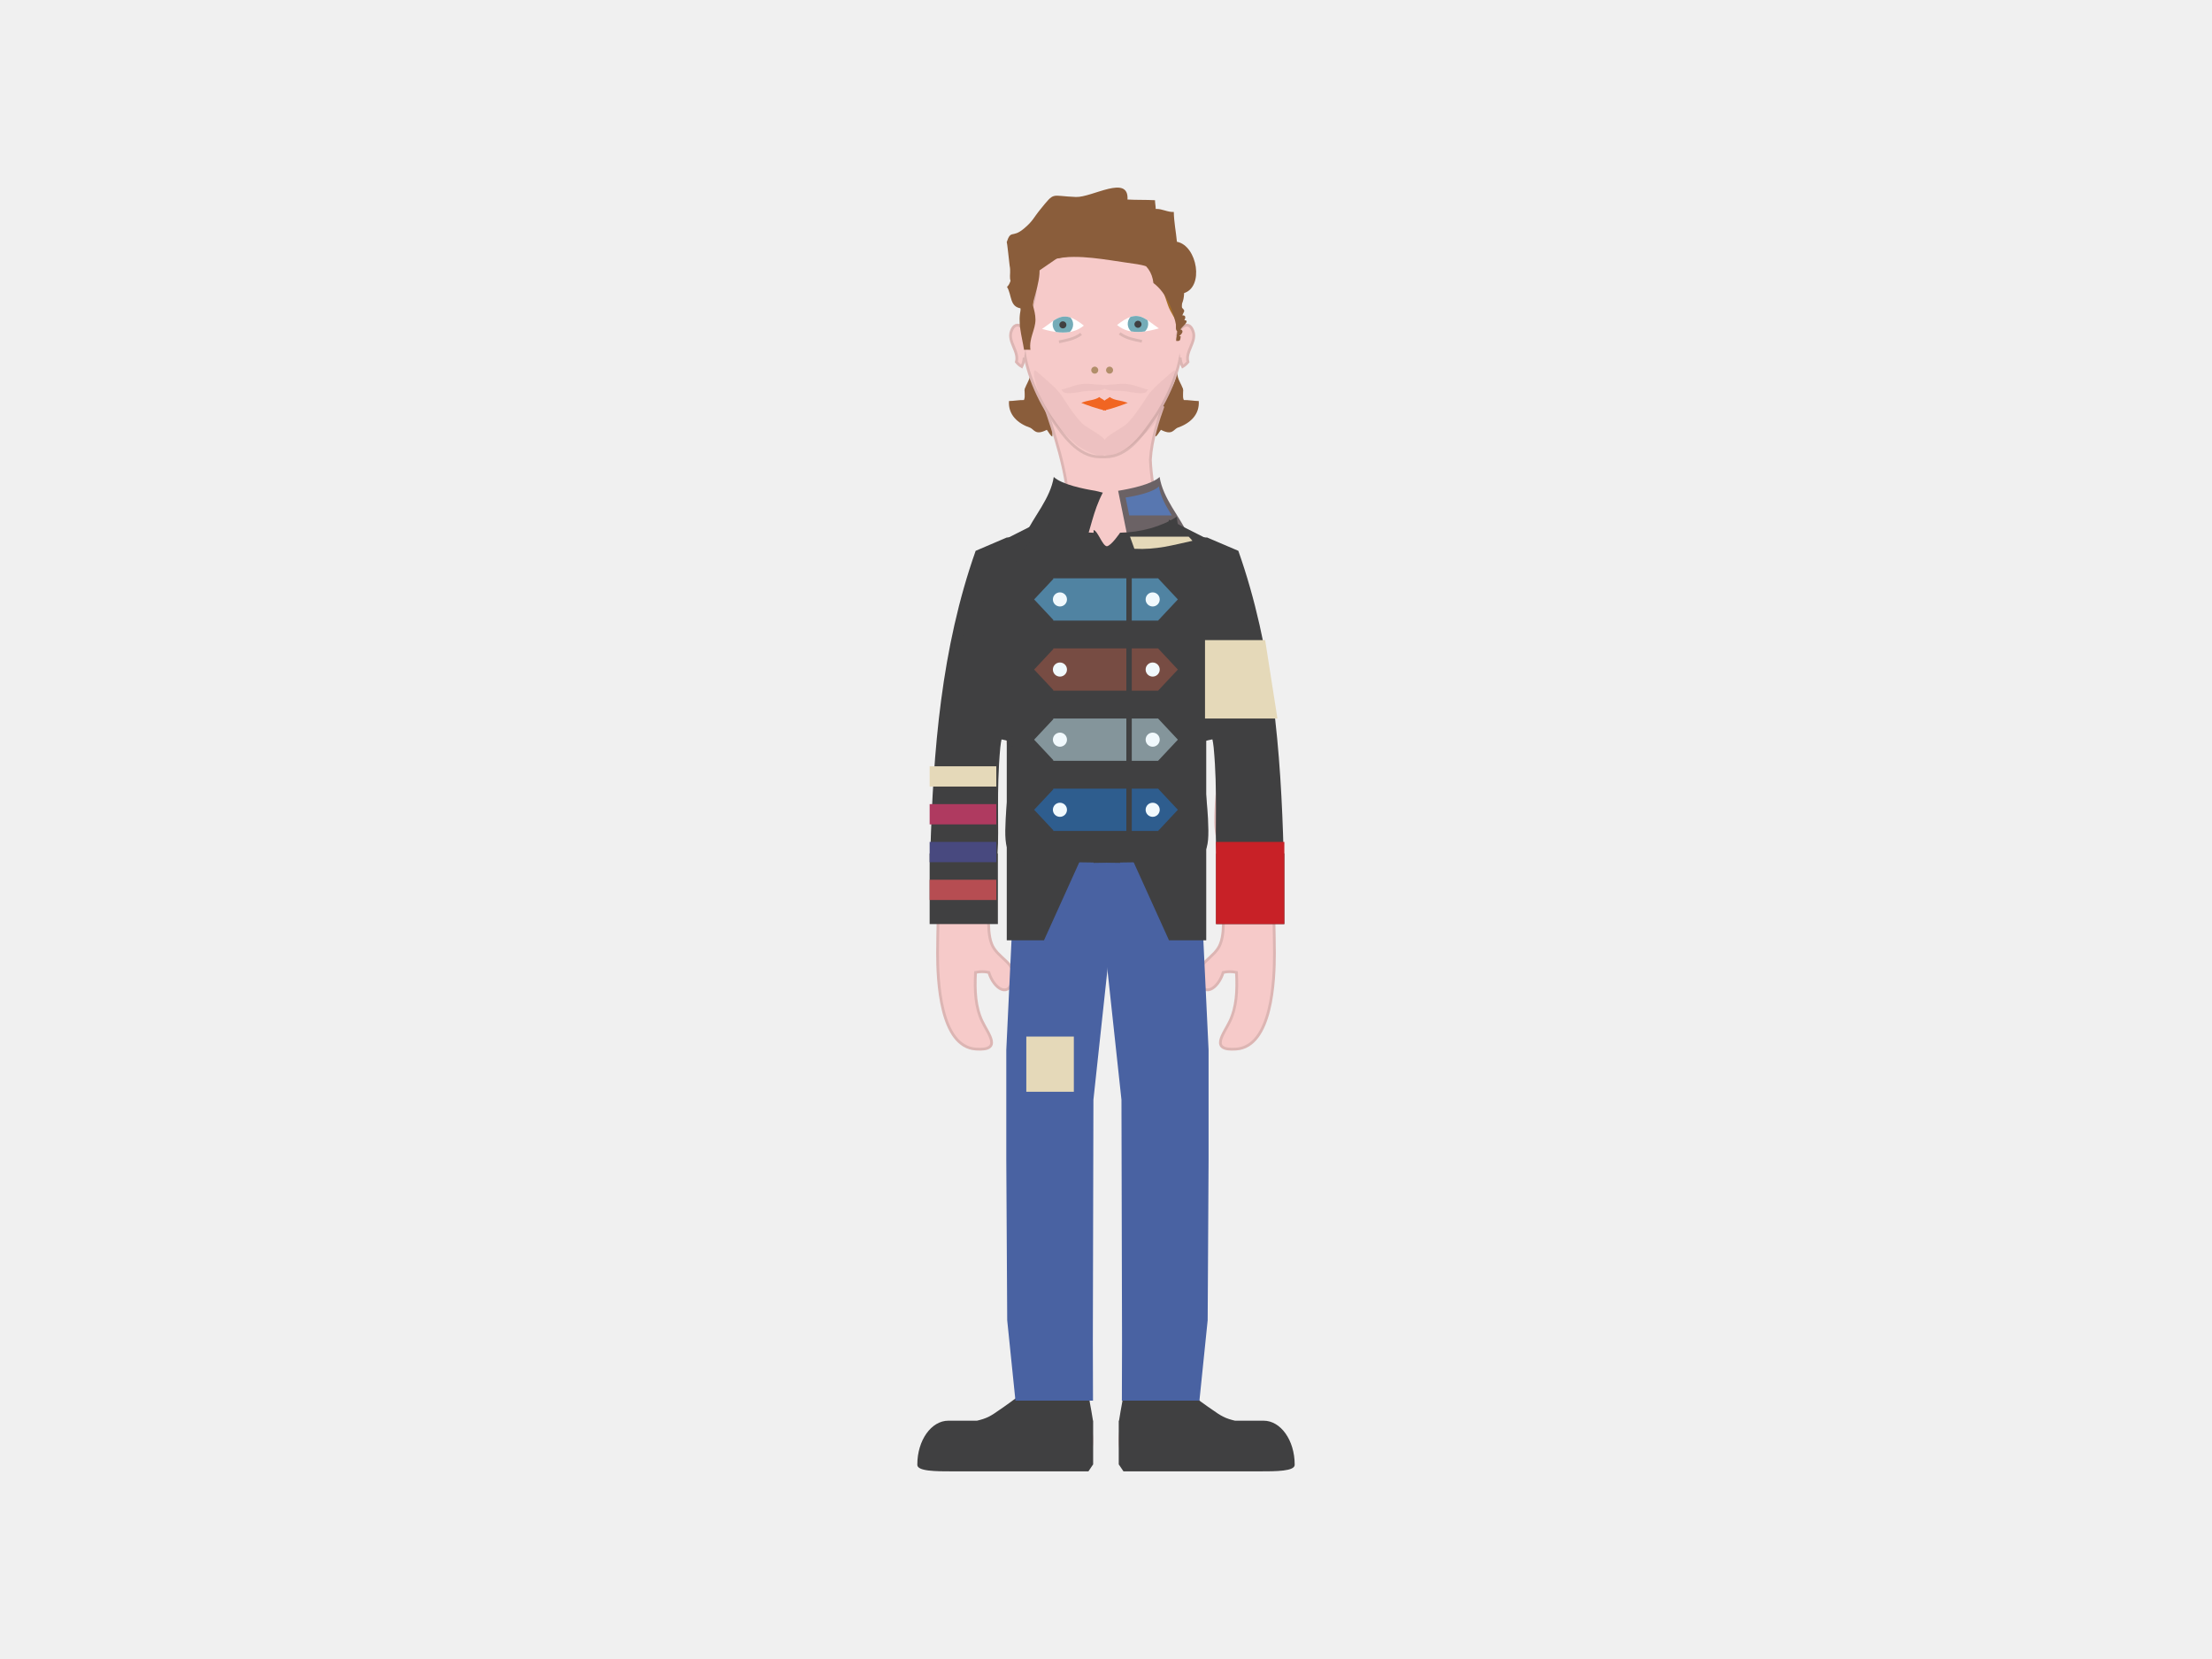
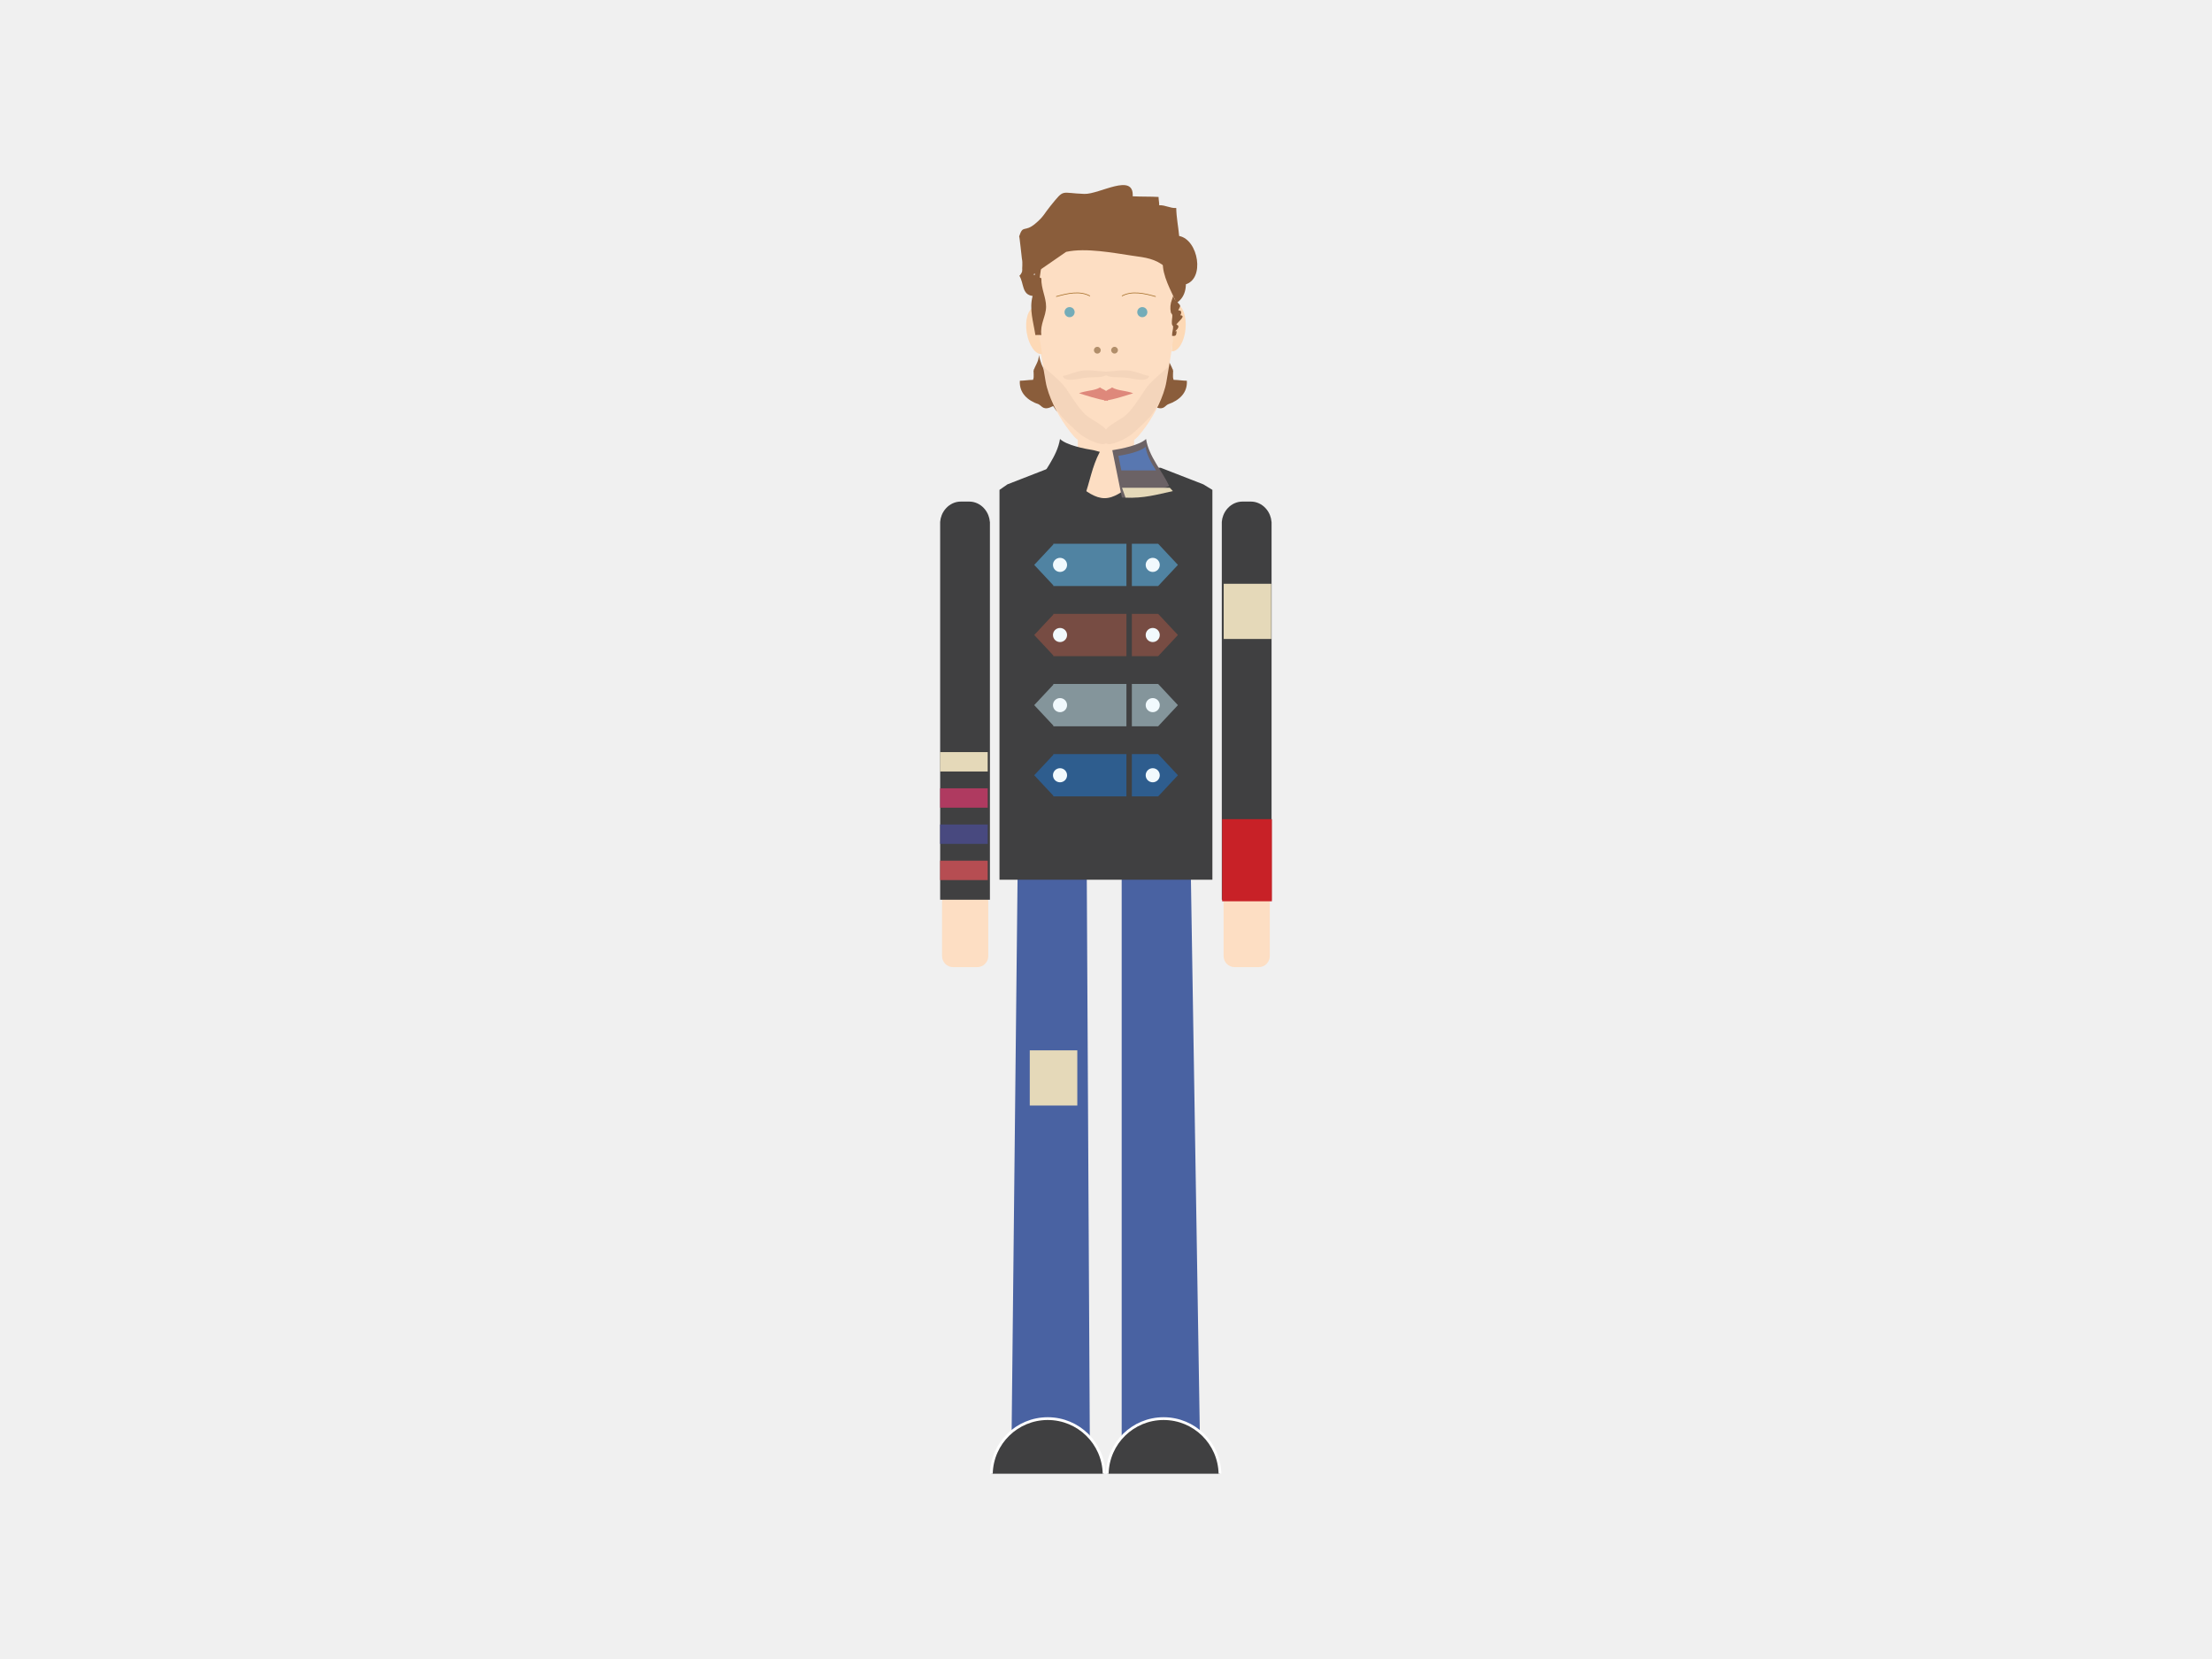
- <svg xmlns="http://www.w3.org/2000/svg" id="Layer_2" data-name="Layer 2" viewBox="0 0 800 600">
+ <svg xmlns="http://www.w3.org/2000/svg" viewBox="0 0 800 600">
  <defs>
-     <style>.cls-1{fill:#8a5d3b;}.cls-2{fill:#f6cac9;}.cls-2,.cls-6{stroke:#dcb5b3;stroke-miterlimit:10;}.cls-3{fill:#404041;}.cls-4{fill:#fff;}.cls-5{fill:#74acb8;}.cls-6{fill:none;}.cls-7{fill:#b18e6a;}.cls-8{fill:#f16522;}.cls-9{fill:#a56f29;}.cls-10{fill:#4962a2;}.cls-11{fill:#481c11;opacity:0.05;}.cls-12{fill:#6b6265;}.cls-13{fill:#756856;}.cls-14{fill:#af3a60;}.cls-15{fill:#48497f;}.cls-16{fill:#b64d52;}.cls-17{fill:#e5d9b9;}.cls-18{fill:#5877b0;}.cls-19{fill:#c82127;}.cls-20{fill:#5083a2;}.cls-21{fill:#774c43;}.cls-22{fill:#84959b;}.cls-23{fill:#2e5d8e;}.cls-24{fill:#f1f9fd;}</style>
+     <style>.cls-1{fill:#8a5d3b;}.cls-2{fill:#74acb8;}.cls-3{fill:#fddec3;}.cls-4{fill:#fdd9b6;}.cls-5{fill:#de887b;}.cls-6{fill:#b18e6a;}.cls-7{fill:none;stroke:#a56f29;stroke-width:0.25px;}.cls-10,.cls-7{stroke-miterlimit:10;}.cls-10,.cls-8{fill:#404041;}.cls-9{fill:#4962a2;}.cls-10{stroke:#fff;}.cls-11{fill:#481c11;opacity:0.05;}.cls-12{fill:#5083a2;}.cls-13{fill:#774c43;}.cls-14{fill:#84959b;}.cls-15{fill:#2e5d8e;}.cls-16{fill:#f1f9fd;}.cls-17{fill:#e5d9b9;}.cls-18{fill:#af3a60;}.cls-19{fill:#48497f;}.cls-20{fill:#b64d52;}.cls-21{fill:#c82127;}.cls-22{fill:#6b6265;}.cls-23{fill:#5877b0;}</style>
  </defs>
-   <path class="cls-1" d="M425.83,139.85c.64.16,1.29.31,1.93.44.4,1.44-.25,3,.38,4.39,1.71-.05,3.69.35,5.41.36.32,4.92-3.07,8.09-7.76,9.69-1.47.76-1.89,2.8-5.92.72-.57.65-1.32,2.23-2,2.44-1-13.41,5.51-12.12,7.87-23.42,0,3,1.6,4.11,2.24,6.81" />
-   <path class="cls-1" d="M372.63,139.85c-.64.16-1.29.31-1.94.44-.39,1.44.26,3-.37,4.39-1.72-.05-3.69.35-5.41.36-.33,4.92,3.06,8.09,7.75,9.69,1.48.76,1.89,2.8,5.93.72.57.65,1.31,2.23,2,2.44,1-13.41-5.51-12.12-7.87-23.42-.05,3-1.6,4.11-2.25,6.81" />
-   <path class="cls-2" d="M377.93,146.9c2.79,7.85,8.57,25.54,8.23,35-1.21,4.6-8.8,9.63-13.91,18.54-1.09,1.89-2.8,3.34-4,5.2-4.31,5.09-10.58,9.17-14.11,14.75-4,6.35-4.48,15.26-5.73,22.36a599.65,599.65,0,0,0-9.33,102c0,9.85.92,33.74,13.83,34.66,9.81.7,4.49-5.46,2.32-10-2.48-5.19-2.76-11.12-2.42-17.72a10.75,10.75,0,0,1,4.82,0c1.72,5.88,7.61,9.83,8.83,1.74.8-5.29-5.91-7-7.83-12.09-2.14-5.66-.23-13.76-1.71-20.38-1.67-7.48,3.33-15.26,3.41-23.35.13-14.12-3.42-23.16-.81-36.12,1.71-8.45.61-23,5.53-30v.73c-3.55,13.65.18,36,.18,49.48,0,13.23-.54,26.66.13,39.83,1.54.12,3,.29,4.52.47l2.65,176.88,0,2a11.53,11.53,0,0,0-.3,1.67c-.33,6.06-3.78,7.47-8.24,10.17-3.95,2.39-8.39,4.78-13.14,5.76-3.95.82-10.75-.24-11.77,4.47-1.4,6.52,5,5.38,9.23,6,2.36.36,4.14,1.25,6.64,1.35a47.11,47.11,0,0,0,8.42-.56c5.59-.8,11.3-.85,17.09-1.43,5-.51,13.07,1.3,14.16-4.51,1.27-6.81-2.69-13.14-2-19.57l.06-3.56h0v-1.57h0l-2.61-174c2.57.32,5.23.56,8,.68v.09h.1c.61,0,1.19,0,1.78,0s1.17,0,1.78,0h.1v-.09c2.78-.12,5.44-.36,8-.68l-2.61,174h0v1.57h0l.06,3.56c.7,6.43-3.26,12.76-2,19.57,1.09,5.81,9.12,4,14.16,4.51,5.79.58,11.5.63,17.09,1.43a47.11,47.11,0,0,0,8.42.56c2.5-.1,4.28-1,6.64-1.35,4.19-.64,10.63.5,9.23-6-1-4.71-7.82-3.65-11.77-4.47-4.75-1-9.19-3.37-13.14-5.76-4.46-2.7-7.91-4.11-8.24-10.17a11.53,11.53,0,0,0-.3-1.67l0-2L430.12,322c1.48-.18,3-.35,4.52-.47.67-13.17.13-26.6.13-39.83,0-13.52,3.73-35.83.18-49.48v-.73c4.92,7,3.82,21.58,5.53,30,2.61,13-.94,22-.81,36.12.08,8.09,5.08,15.87,3.41,23.35-1.48,6.62.43,14.72-1.71,20.38-1.92,5.1-8.63,6.8-7.83,12.09,1.22,8.09,7.11,4.14,8.83-1.74a10.75,10.75,0,0,1,4.82,0c.34,6.6.06,12.53-2.42,17.72-2.17,4.55-7.49,10.71,2.32,10,12.91-.92,13.84-24.81,13.83-34.66a599.65,599.65,0,0,0-9.33-102c-1.25-7.1-1.73-16-5.73-22.36-3.53-5.58-9.8-9.66-14.11-14.75-1.2-1.86-4.61-3.31-5.7-5.2a74.6,74.6,0,0,1-10-34.16c.43-7.44,3-15,4.59-19.39" />
-   <path class="cls-3" d="M395.29,513.81c-.68-4.66-1.77-8.93-1.8-12.07-4.92-.23-14.59-2.81-19.06-.91-2.18.94-8.87,6.35-11.29,7.93-2.62,1.71-4.5,3.44-7.55,4.43-.67.23-1.42.42-2.24.62H343c-6.21,0-11.24,7.11-11.24,15.88h0c-.17,2.45,6.8,2.45,13,2.45h48.88l1.65-2.45h.06V513.81Z" />
-   <path class="cls-3" d="M404.71,513.81c.68-4.66,1.77-8.93,1.8-12.07,4.92-.23,14.59-2.81,19.06-.91,2.18.94,8.87,6.35,11.29,7.93,2.62,1.71,4.5,3.44,7.55,4.43.67.23,1.42.42,2.24.62H457c6.21,0,11.24,7.11,11.24,15.88h0c.17,2.45-6.8,2.45-13,2.45H406.32l-1.65-2.45h-.06V513.81Z" />
-   <path class="cls-2" d="M427.23,121.91c-.69-5.07-2.93-9.82-3.74-14.85s-.33-10.18-2.34-14.85C416.87,82.3,408,78.65,398.83,79.08c-9.17-.43-18,3.22-22.32,13.13-2,4.67-1.55,9.94-2.34,14.85s-3.06,9.78-3.74,14.85c-1.18,8.71,4.87,22.13,9.54,28.93,4.46,6.49,9.77,14.3,17.71,14.39l1.15,0,1.14,0c7.94-.09,13.26-7.9,17.72-14.39C422.36,144,428.41,130.62,427.23,121.91Z" />
-   <path class="cls-2" d="M425.66,121.56c.32-2.54,4.14-6.48,5.82-1.78,1.37,3.83-2.9,7.32-1.83,11.12a6.87,6.87,0,0,1-1.94,1.69,8.66,8.66,0,0,1-.88-3.26" />
-   <path class="cls-4" d="M404,117.54c7.56-6,9.55-2.62,15.12,1.23-3.84,1-10.23,2.85-15.12-1.23" />
-   <path class="cls-5" d="M415.26,117.13a3.72,3.72,0,0,0-.24-1.31c-2-1.33-3.73-2-6.18-1.2a3.69,3.69,0,0,0,.23,5.24,16,16,0,0,0,5,0A3.68,3.68,0,0,0,415.26,117.13Z" />
-   <path class="cls-3" d="M412.84,117.28a1.28,1.28,0,1,1-1.28-1.28A1.28,1.28,0,0,1,412.84,117.28Z" />
-   <path class="cls-6" d="M404.93,120.58c2.42,1.82,5.25,2.25,8.05,2.86" />
-   <path class="cls-4" d="M392,117.75c-7.56-6-9.55-2.63-15.12,1.22,3.84,1,10.23,2.85,15.12-1.22" />
-   <path class="cls-5" d="M380.7,117.33a3.81,3.81,0,0,1,.24-1.31c2-1.33,3.74-2,6.18-1.2a3.68,3.68,0,0,1,1,2.51,3.72,3.72,0,0,1-1.21,2.74,16.62,16.62,0,0,1-5,0A3.71,3.71,0,0,1,380.7,117.33Z" />
-   <path class="cls-3" d="M383.12,117.48a1.28,1.28,0,1,0,1.28-1.27A1.28,1.28,0,0,0,383.12,117.48Z" />
-   <path class="cls-6" d="M391,120.78c-2.42,1.83-5.25,2.25-8,2.86" />
-   <path class="cls-7" d="M397.2,133.86a1.27,1.27,0,1,1-1.26-1.26A1.26,1.26,0,0,1,397.2,133.86Z" />
-   <path class="cls-7" d="M402.56,133.86a1.27,1.27,0,1,1-1.26-1.26A1.26,1.26,0,0,1,402.56,133.86Z" />
-   <path class="cls-8" d="M407.05,145.43c-.28-.1-.57-.18-.86-.26l-.88-.2-.87-.19-.86-.19c-.28-.07-.55-.15-.82-.24A5.61,5.61,0,0,1,402,144a4.33,4.33,0,0,1-.69-.41,1.47,1.47,0,0,1-.22.21,3.15,3.15,0,0,1-.27.19l-.29.18a1.92,1.92,0,0,0-.31.18l-.31.19a3.15,3.15,0,0,0-.29.22,1.21,1.21,0,0,0-.16.16l-.17-.16a2.21,2.21,0,0,0-.29-.22l-.3-.19-.31-.18-.3-.18-.27-.19a2.18,2.18,0,0,1-.22-.21,4.23,4.23,0,0,1-.68.41,5.75,5.75,0,0,1-.76.31q-.39.14-.81.24l-.86.19-.88.19-.87.2c-.29.08-.58.16-.86.26a7.34,7.34,0,0,0-.82.32l1.83.68,2.2.77c.78.26,1.59.52,2.42.75l1.44.37,0,.22.53-.11.52.11v-.22l1.44-.37c.82-.23,1.63-.49,2.41-.75s1.52-.53,2.2-.77l1.83-.68A7.18,7.18,0,0,0,407.05,145.43Z" />
-   <path class="cls-2" d="M371.57,121.56c-.31-2.54-4.14-6.48-5.82-1.78-1.36,3.83,2.9,7.32,1.83,11.12a7.16,7.16,0,0,0,1.94,1.69,8.31,8.31,0,0,0,.88-3.26" />
-   <path class="cls-9" d="M391.35,88.57a2.9,2.9,0,0,0,2.06,1.92,5.1,5.1,0,0,0,2.55-.42,15.88,15.88,0,0,1,2.85-.87,3.87,3.87,0,0,1,2.91.63,5.26,5.26,0,0,1,1-.76c.36-.22.73-.4,1.1-.58a11.46,11.46,0,0,0,1.09-.59,5,5,0,0,0,1-.82c.66.24,1.33.45,2,.63s1.36.32,2,.44,1.4.21,2.12.29,1.46.12,2.22.15a63.5,63.5,0,0,1,3.25,7.25c.92,2.42,1.72,4.86,2.5,7.31s1.57,4.9,2.45,7.36,2.7,4.92,3.89,7.38c.18-5.25-.7-10.51-1.26-15.44A41.08,41.08,0,0,0,421.57,89,20.89,20.89,0,0,0,413,79.69c-3.92-2.2-9-3.36-15.53-3.15a35.8,35.8,0,0,0-7.39.95,22.9,22.9,0,0,0-6,2.36,20.13,20.13,0,0,0-4.84,3.91,25.87,25.87,0,0,0-3.82,5.55c-.57,1.09-1.19,2.22-1.83,3.39s-1.27,2.35-1.88,3.57-.33,2.46-.83,3.71-.07,2.53-.37,3.81a23.45,23.45,0,0,0-.18,4.57c0,1.2-.39,8.53,0,10a47.62,47.62,0,0,0,3-7.18c.75-2.86.38-5.23,1.16-8.6s1.5-6.64,2-9.08,2.46-4.07,2.35-4.17" />
-   <polygon class="cls-10" points="395.3 506.55 388.28 506.55 381.27 506.55 374.26 506.55 367.25 506.55 364.27 477.48 363.94 419.68 363.94 379.73 367.25 310.2 374.26 310.2 381.27 310.2 388.28 310.2 395.3 310.2 404.97 309.5 395.45 397.75 395.24 485.13 395.3 506.55" />
-   <polygon class="cls-3" points="391.03 310.33 377.57 340.08 364.11 340.08 364.11 264.01 364.11 194.73 377.57 187.93 377.57 187.93 391.03 264.01 391.03 310.33" />
-   <path class="cls-11" d="M424.14,134.31c-6,5.16-7.71,6.69-9.54,9.52-1.64,2.52-5.32,8.26-7.9,10.09-1.71,1.22-5.44,3.17-6.81,4.69a3.6,3.6,0,0,0-.37.47,3.6,3.6,0,0,0-.37-.47c-1.37-1.52-5.1-3.47-6.81-4.69-2.58-1.83-6.26-7.57-7.9-10.09-1.83-2.83-3.52-4.36-9.54-9.52-2.57-2.2.7,8.22,1.71,10.13,1.48,2.8,3.82,7.86,6.08,10.14a83.42,83.42,0,0,0,6.63,6.25c2.34,1.94,8.73,5,10.2,3.6,1.47,1.37,7.86-1.66,10.2-3.6a83.42,83.42,0,0,0,6.63-6.25c2.26-2.28,4.61-7.34,6.08-10.14C423.44,142.53,426.72,132.11,424.14,134.31Z" />
-   <path class="cls-11" d="M407.6,138.88c-2.78-.25-5.34.27-8.08.39-2.74-.12-5.3-.64-8.08-.39s-5.15,1.54-7.57,2l.23.29c.8,2.1,6.21.47,8.47.28,1.65-.15,5.57.06,6.95-.85,1.38.91,5.3.7,7,.85,2.26.19,7.67,1.82,8.47-.28l.23-.29C412.75,140.42,410.33,139.12,407.6,138.88Z" />
-   <path class="cls-1" d="M370.25,116.05c-2.65-7.12-4.59-29.75,5.82-30.74,1.32-18.29,33.68-12.78,43.36-7.38,5.13,8.06,9.43,27.22,7.62,38-.39.63-1,1.59-1.55,2.44-1.09-5.93-3.59-12.47-8.35-16-1.75-15.86-29.4-10.4-41.67-7.38,1.81,4.6-1.9,13.17-2.83,18.43-2.32,1.34-2.74,2.88-4.1,5.24" />
-   <path class="cls-1" d="M370.25,109.25c.13-4.32-.51-9.63,0-14.26.72-6.61.58-5.35,4.91-9.7,5.17-5.2,11.2-9.65,18.89-10s18.72.5,24.46,5.08c5.06,4,3.67,4.45,4.44,11.07.53,4.56,0,8.36,4.95,10.35.71,4.33.68,8.75-3.25,11.41-2-4.37-5.6-10.74-5.25-15.66-2-1.7-3.75-5.81-6.42-7.18-4.39-2.25-9.09,1.41-13.66,1.08-5-.36-7.52-3.62-12.69-3.42s-6.51,4.24-12,3.57c-2.82,5.68-1.74,12.27-4.4,17.7" />
-   <path class="cls-1" d="M368.55,102.89c-4.92-.22-2.61-3.19-3.4-6.8-.13-.6-.91-9-1.08-8.45,1.54-4.74,2-1.42,6.18-4.91,3.36-2.8,3.4-3.81,6-7,5.39-6.61,3.61-4.82,12.89-4.49,5.81.21,19.17-8.33,18.64.92,3.26.19,6.68.06,9.94.25,0,1,.26,2.15.26,3.15,2.45-.09,4.09,1.19,6.54,1.1.08,3.84.77,7,1.13,10.78,7.38,1.37,10.05,16.65,2.23,18.67-4.49,1.16-4.66-4.24-7.46-6.65-3.89-3.34-7.82-3.75-12.58-4.41-7.24-1-18.1-3.21-25.69-1.52" />
-   <path class="cls-1" d="M366,100.34c-.63,1.07-.67,2.39-1.8,3.41,1.81,3,.88,7.24,5.07,7.77-1.35,5.14.29,9.93,1.1,15a16,16,0,0,1,2.3,0c-.59-4.17,1.82-7.25,1.82-10.92s-1.92-6.78-1.82-10.92c-1.4-.79-4.13-2-5.65-2.59" />
-   <path class="cls-1" d="M425.92,108.28c-.24,1.47.83,2.29,1.7,3.15,1.21,1.21.5,1.12,0,2.64,1.31-.12,1.21.9.71,1.72,2.37.08-1,2.52-1.42,3.36,1.58.46.31,1.8-.42,2.42l.53.05c-.17,1.29-.07,1.88-1.66,1.66-.06-1.22.44-2.36.38-3.5-.64-.42-.44-1.66-.4-2.43a9.61,9.61,0,0,0,.14-1.56c-.1-.52-.45-.68-.55-1a8,8,0,0,1,.41-4.64" />
-   <path class="cls-12" d="M408.65,198.43c8.06.71,13.86-2.34,21-5.1-2.92-6.4-9.07-13.09-10.26-20.83-2.93,2.75-10.89,4.34-15,5" />
-   <path class="cls-3" d="M398.85,178.17c-3.56,6.74-4.44,13.51-7,20.26-8.06.71-13.86-2.34-21-5.1,2.92-6.4,9.07-13.09,10.26-20.83,2.93,2.75,10.89,4.34,15,5" />
-   <path class="cls-3" d="M364.11,194.4l-11.25,4.81c-12.44,35.19-15.4,72.44-16.39,109.43h-.25V334.2H360.9V308.64h-.13c.66-9-.5-22.14,1-38.29C363.38,253,392.71,192.54,364.11,194.4Z" />
-   <path class="cls-3" d="M436.6,194.4l11.26,4.81c12.43,35.19,15.4,72.44,16.38,109.43h.26V334.2H439.81V308.64h.13c-.66-9,.51-22.14-1-38.29C437.34,253,408,192.54,436.6,194.4Z" />
-   <circle class="cls-13" cx="384.88" cy="216.79" r="2.55" />
-   <rect class="cls-14" x="336.22" y="290.82" width="24.11" height="7.33" />
-   <rect class="cls-15" x="336.22" y="304.49" width="24.11" height="7.33" />
-   <rect class="cls-16" x="336.22" y="318.17" width="24.11" height="7.33" />
-   <rect class="cls-17" x="336.22" y="277.14" width="24.11" height="7.33" />
-   <path class="cls-18" d="M423.79,186.42c-2-3.28-4.06-6.72-4.64-10.48-2.36,2.22-8.77,3.5-12.06,4l1.31,6.48Z" />
-   <rect class="cls-17" x="371.18" y="374.89" width="17.19" height="19.96" />
-   <rect class="cls-19" x="439.76" y="304.49" width="24.74" height="29.7" />
-   <polygon class="cls-10" points="405.74 506.55 412.76 506.55 419.77 506.55 426.78 506.55 433.79 506.55 436.77 477.48 437.1 419.68 437.1 379.73 433.79 310.2 426.78 310.2 419.77 310.2 412.76 310.2 405.74 310.2 396.07 309.5 405.59 397.75 405.8 485.13 405.74 506.55" />
-   <polygon class="cls-3" points="409.32 310.33 422.79 340.08 436.25 340.08 436.25 264.01 436.25 194.73 422.79 187.93 422.79 187.93 409.32 264.01 409.32 310.33" />
-   <path class="cls-3" d="M446.36,219.72c-6.77-9.87-20-20.54-20.74-32.87-5.48,3.59-13,5.69-20.53,5.81,0,0-3.17,4.73-4.79,4.9-1.62-.17-3.22-5.51-4.78-5.88v1c-7.54-.12-15-2.22-20.53-5.81-.76,12.33-14,23-20.74,32.87-10.47,15.25-13.6,31.8-12.41,50.26,4.29-4.33,18.88-3.75,24.33-1.5-.45,8.95-2,18.81-2.45,27.57-.63,12.35.23,15.68,12.41,15.67,6.44,0,12.91.1,19.39.2v.14l4.78-.07,4.79.07v-.14c6.48-.1,13-.21,19.39-.2,12.17,0,13-3.32,12.41-15.67-.46-8.76-2-18.62-2.45-27.57,5.45-2.25,20-2.83,24.33,1.5C460,251.52,456.83,235,446.36,219.72Z" />
-   <polygon class="cls-20" points="418.83 209.15 380.93 209.15 380.93 209.41 374.01 216.79 380.93 224.18 380.93 224.44 418.83 224.44 425.99 216.79 418.83 209.15" />
-   <polygon class="cls-21" points="418.83 234.5 380.93 234.5 380.93 234.76 374.01 242.15 380.93 249.54 380.93 249.8 418.83 249.8 425.99 242.15 418.83 234.5" />
-   <polygon class="cls-22" points="418.83 259.86 380.93 259.86 380.93 260.12 374.01 267.51 380.93 274.9 380.93 275.16 418.83 275.16 425.99 267.51 418.83 259.86" />
-   <polygon class="cls-23" points="418.83 285.22 380.93 285.22 380.93 285.48 374.01 292.87 380.93 300.26 380.93 300.52 418.83 300.52 425.99 292.87 418.83 285.22" />
-   <circle class="cls-24" cx="383.34" cy="216.79" r="2.55" />
-   <circle class="cls-24" cx="416.88" cy="216.79" r="2.55" />
-   <circle class="cls-24" cx="383.34" cy="242.15" r="2.55" />
-   <circle class="cls-24" cx="416.88" cy="242.15" r="2.55" />
-   <circle class="cls-24" cx="383.34" cy="267.51" r="2.55" />
-   <circle class="cls-24" cx="416.88" cy="267.51" r="2.55" />
-   <circle class="cls-24" cx="383.34" cy="292.87" r="2.55" />
-   <circle class="cls-24" cx="416.88" cy="292.87" r="2.55" />
-   <rect class="cls-3" x="407.36" y="202.35" width="1.96" height="107.99" />
-   <polygon class="cls-17" points="462 259.86 435.81 259.86 435.81 231.5 457.56 231.5 462 259.86" />
-   <path class="cls-17" d="M408.69,194.1l1.57,4.37c8.06.41,13.87-1.32,21-2.88a20,20,0,0,0-1.35-1.49Z" />
+   <g id="Layer_3" data-name="Layer 3">
+     <path class="cls-1" d="M422.44,133.14c.57.14,1.14.27,1.71.38.34,1.27-.23,2.66.32,3.86,1.51,0,3.25.31,4.77.32.28,4.33-2.7,7.12-6.83,8.53-1.3.67-1.66,2.47-5.21.63-.5.57-1.16,2-1.78,2.15-.85-11.8,4.85-10.67,6.92-20.61.05,2.62,1.41,3.62,2,6" />
+     <path class="cls-1" d="M375.63,133.14c-.56.14-1.13.27-1.7.38-.35,1.27.22,2.66-.33,3.86-1.51,0-3.25.31-4.76.32-.29,4.33,2.69,7.12,6.82,8.53,1.3.67,1.67,2.47,5.22.63.5.57,1.15,2,1.77,2.15.86-11.8-4.85-10.67-6.92-20.61-.05,2.62-1.41,3.62-2,6" />
+     <circle class="cls-2" cx="399.98" cy="113.81" r="2.45" />
+     <path class="cls-3" d="M402.5,162.08c6.85-1.84,7.85-2.15,12-7.93,3.05-4.28,6.48-10.88,7.35-16.07,2.4-14.33,5.69-30.64.81-44.32-2.83-7.94-12.34-10.08-20.72-9.15h-3.85c-8.37-.93-17.88,1.21-20.71,9.15-4.88,13.68-1.6,30,.8,44.32.87,5.19,4.31,11.79,7.36,16.07,4.11,5.78,5.11,6.09,12,7.93Z" />
+     <path class="cls-4" d="M425.29,110c2.35.22,3.91,4.21,3.48,8.92s-2.69,8.35-5,8.13" />
+     <path class="cls-4" d="M376.89,128.05c-2.33.37-4.83-3.12-5.57-7.79s.55-8.75,2.89-9.12" />
+     <path class="cls-5" d="M408.81,141.89l-1-.25-1-.2-1-.19-1-.19c-.33-.07-.65-.15-.95-.24a7,7,0,0,1-.88-.31,6,6,0,0,1-.8-.4,1.37,1.37,0,0,1-.26.2,2.32,2.32,0,0,1-.31.19l-.35.18-.36.18a3.9,3.9,0,0,0-.35.19l-.34.21-.19.16-.19-.16-.34-.21-.36-.19a3,3,0,0,0-.36-.18l-.34-.18a3.37,3.37,0,0,1-.32-.19l-.26-.2a5.84,5.84,0,0,1-.79.4,7.59,7.59,0,0,1-.88.31c-.31.09-.63.17-.95.24l-1,.19-1,.19-1,.2-1,.25a9.86,9.86,0,0,0-1,.33l2.14.67c.79.25,1.66.51,2.56.77s1.86.52,2.81.75l1.68.36,0,.23.62-.12.61.12,0-.23,1.68-.36c1-.23,1.91-.49,2.81-.75s1.77-.52,2.57-.77l2.13-.67A8.83,8.83,0,0,0,408.81,141.89Z" />
+     <path class="cls-6" d="M398.09,126.65a1.23,1.23,0,1,1-1.22-1.22A1.22,1.22,0,0,1,398.09,126.65Z" />
+     <path class="cls-6" d="M404.31,126.65a1.22,1.22,0,0,1-2.44,0,1.22,1.22,0,0,1,2.44,0Z" />
+     <circle class="cls-2" cx="413.13" cy="112.89" r="1.83" />
+     <circle class="cls-2" cx="386.83" cy="112.89" r="1.83" />
+     <path class="cls-7" d="M394.2,107.05c-3.65-2-8.19-.94-12.22.21" />
+     <path class="cls-7" d="M405.75,107.05c3.66-2,8.2-.94,12.23.21" />
+     <polygon class="cls-3" points="418.31 170.04 399.3 195.69 381.65 170.04 389.8 170.04 389.8 158.81 399.98 158.81 410.16 158.81 410.16 170.04 418.31 170.04" />
+     <polygon class="cls-8" points="431.45 314.33 369.74 314.33 368.5 289.64 430.22 289.64 431.45 314.33" />
+     <polygon class="cls-9" points="433.96 519.75 405.67 519.75 405.67 290.01 430.26 290.01 433.96 519.75" />
+     <polygon class="cls-9" points="394.14 519.75 365.85 519.75 368.31 290.01 392.9 290.01 394.14 519.75" />
+     <path class="cls-10" d="M400.45,533a20.39,20.39,0,0,1,40.77,0" />
+     <path class="cls-10" d="M399.31,533a20.39,20.39,0,0,0-40.77,0" />
+     <rect class="cls-3" x="340.71" y="322.07" width="16.71" height="27.71" rx="4" />
+     <path class="cls-8" d="M358,188.75a8.37,8.37,0,0,0-.56-2.43,8.26,8.26,0,0,0-1.62-2.56,7.55,7.55,0,0,0-2.39-1.73,7,7,0,0,0-2.92-.63h-3a7,7,0,0,0-2.92.63,7.55,7.55,0,0,0-2.39,1.73,8.08,8.08,0,0,0-1.62,2.56,8.37,8.37,0,0,0-.56,2.43h0V325.4h18V188.75Z" />
+     <rect class="cls-3" x="442.53" y="322.07" width="16.71" height="27.71" rx="4" />
+     <path class="cls-8" d="M459.86,188.75a8.37,8.37,0,0,0-.56-2.43,8.26,8.26,0,0,0-1.62-2.56,7.55,7.55,0,0,0-2.39-1.73,7,7,0,0,0-2.92-.63h-3a7,7,0,0,0-2.92.63,7.55,7.55,0,0,0-2.39,1.73,8.08,8.08,0,0,0-1.62,2.56,8.37,8.37,0,0,0-.56,2.43h0V325.4h18V188.75Z" />
+     <path class="cls-8" d="M435.2,175.17l-15.42-6h-1.71c-5.39,1.25-11.76,11-18.59,11s-13.2-9.73-18.59-11h-1.11l-15.42,6-2.88,2v141h77v-141Z" />
+     <path class="cls-11" d="M408.06,134c-2.78-.24-5.35.28-8.08.4-2.74-.12-5.3-.64-8.08-.4s-5.15,1.55-7.57,2l.22.29c.81,2.1,6.22.47,8.48.27,1.65-.14,5.57.06,7-.84,1.37.9,5.3.7,6.95.84,2.26.2,7.67,1.83,8.47-.27l.23-.29C413.21,135.55,410.79,134.25,408.06,134Z" />
+     <path class="cls-11" d="M422.59,132.64c-5.53,4.74-7.09,6.14-8.76,8.74-1.5,2.32-4.89,7.59-7.26,9.27-1.57,1.12-5,2.91-6.26,4.31a3.82,3.82,0,0,0-.33.43,4,4,0,0,0-.34-.43c-1.26-1.4-4.68-3.19-6.26-4.31-2.37-1.68-5.75-7-7.25-9.27-1.68-2.6-3.24-4-8.77-8.74-2.36-2,.65,7.55,1.58,9.31,1.35,2.57,3.5,7.21,5.58,9.31a78.81,78.81,0,0,0,6.09,5.74c2.15,1.78,8,4.57,9.37,3.3,1.34,1.27,7.22-1.52,9.36-3.3a79,79,0,0,0,6.1-5.74c2.07-2.1,4.22-6.74,5.58-9.31C422,140.19,425,130.62,422.59,132.64Z" />
+     <path class="cls-1" d="M374.37,105.91c.13-4.07-.47-9.06,0-13.41.68-6.22.55-5,4.62-9.12,4.86-4.89,10.53-9.07,17.76-9.44s17.6.47,23,4.78c4.75,3.79,3.45,4.18,4.17,10.41.49,4.28,0,7.85,4.65,9.72.67,4.07.64,8.22-3.05,10.73-1.87-4.11-5.27-10.1-4.94-14.72-1.84-1.6-3.53-5.46-6-6.75-4.12-2.12-8.54,1.32-12.84,1-4.74-.34-7.06-3.41-11.92-3.21s-6.13,4-11.27,3.35c-2.65,5.34-1.63,11.54-4.14,16.65" />
+     <path class="cls-1" d="M372.78,99.93c-4.63-.21-2.46-3-3.2-6.39-.12-.57-.86-8.44-1-8,1.44-4.46,1.87-1.34,5.8-4.62,3.16-2.64,3.2-3.58,5.64-6.57,5.08-6.21,3.39-4.53,12.12-4.22,5.47.2,18-7.84,17.52.86,3.07.18,6.28.06,9.35.24,0,.94.24,2,.24,3,2.31-.09,3.85,1.12,6.15,1,.08,3.61.73,6.59,1.06,10.12,6.94,1.3,9.46,15.66,2.1,17.56-4.22,1.09-4.38-4-7-6.25-3.66-3.14-7.36-3.53-11.83-4.15-6.81-1-17-3-24.15-1.42" />
+     <path class="cls-1" d="M370.38,96.53c-.6,1-.64,2.24-1.7,3.2,1.7,2.86.84,6.81,4.78,7.31-1.28,4.83.27,9.33,1,14.14a15.57,15.57,0,0,1,2.16,0c-.55-3.92,1.71-6.82,1.71-10.27s-1.8-6.38-1.71-10.26c-1.32-.75-3.89-1.85-5.31-2.44" />
+     <polygon class="cls-12" points="418.86 196.65 380.95 196.65 380.95 196.91 374.04 204.3 380.95 211.69 380.95 211.95 418.86 211.95 426.01 204.3 418.86 196.65" />
+     <polygon class="cls-13" points="418.86 222.01 380.95 222.01 380.95 222.27 374.04 229.66 380.95 237.05 380.95 237.31 418.86 237.31 426.01 229.66 418.86 222.01" />
+     <polygon class="cls-14" points="418.86 247.37 380.95 247.37 380.95 247.63 374.04 255.02 380.95 262.41 380.95 262.67 418.86 262.67 426.01 255.02 418.86 247.37" />
+     <polygon class="cls-15" points="418.86 272.73 380.95 272.73 380.95 272.99 374.04 280.38 380.95 287.77 380.95 288.03 418.86 288.03 426.01 280.38 418.86 272.73" />
+     <circle class="cls-16" cx="383.37" cy="204.3" r="2.55" />
+     <circle class="cls-16" cx="416.9" cy="204.3" r="2.55" />
+     <circle class="cls-16" cx="383.37" cy="229.66" r="2.55" />
+     <circle class="cls-16" cx="416.9" cy="229.66" r="2.55" />
+     <circle class="cls-16" cx="383.37" cy="255.02" r="2.55" />
+     <circle class="cls-16" cx="416.9" cy="255.02" r="2.55" />
+     <circle class="cls-16" cx="383.37" cy="280.38" r="2.55" />
+     <circle class="cls-16" cx="416.9" cy="280.38" r="2.55" />
+     <rect class="cls-8" x="407.39" y="189.85" width="1.96" height="107.99" />
+     <rect class="cls-17" x="372.43" y="379.87" width="17.19" height="19.96" />
+     <path class="cls-1" d="M424.46,106.51c-.24,1.46.83,2.28,1.7,3.15,1.21,1.2.49,1.12,0,2.63,1.3-.11,1.21.91.7,1.73,2.38.07-1,2.51-1.42,3.36,1.58.46.31,1.79-.42,2.41l.53,0c-.16,1.29-.07,1.88-1.66,1.67-.05-1.23.45-2.36.38-3.51-.64-.41-.44-1.66-.4-2.42A9.78,9.78,0,0,0,424,114c-.1-.52-.46-.67-.55-1a8,8,0,0,1,.4-4.64" />
+     <rect class="cls-18" x="340" y="285.1" width="17.22" height="7.01" />
+     <rect class="cls-19" x="340" y="298.19" width="17.22" height="7.01" />
+     <rect class="cls-20" x="340" y="311.28" width="17.22" height="7.01" />
+     <rect class="cls-17" x="340" y="272.01" width="17.22" height="7.01" />
+     <rect class="cls-21" x="442" y="296.26" width="18" height="29.7" />
+     <rect class="cls-17" x="442.57" y="211.13" width="17.19" height="19.96" />
+     <path class="cls-22" d="M405.75,179.92c6.57.59,11.3-1.9,17.11-4.15-2.39-5.22-7.4-10.67-8.37-17-2.38,2.25-8.87,3.54-12.21,4.06" />
+     <path class="cls-8" d="M397.76,163.42c-2.9,5.49-3.61,11-5.66,16.5-6.57.59-11.3-1.9-17.11-4.15,2.38-5.22,7.39-10.67,8.37-17,2.38,2.25,8.87,3.54,12.2,4.06" />
+     <path class="cls-23" d="M418.09,170.14c-1.66-2.67-3.31-5.48-3.78-8.54-1.92,1.8-7.15,2.85-9.83,3.26l1.07,5.28Z" />
+     <path class="cls-17" d="M405.79,176.4l1.27,3.56c6.57.33,11.3-1.08,17.11-2.35-.32-.4-.7-.8-1.1-1.21Z" />
+   </g>
</svg>
